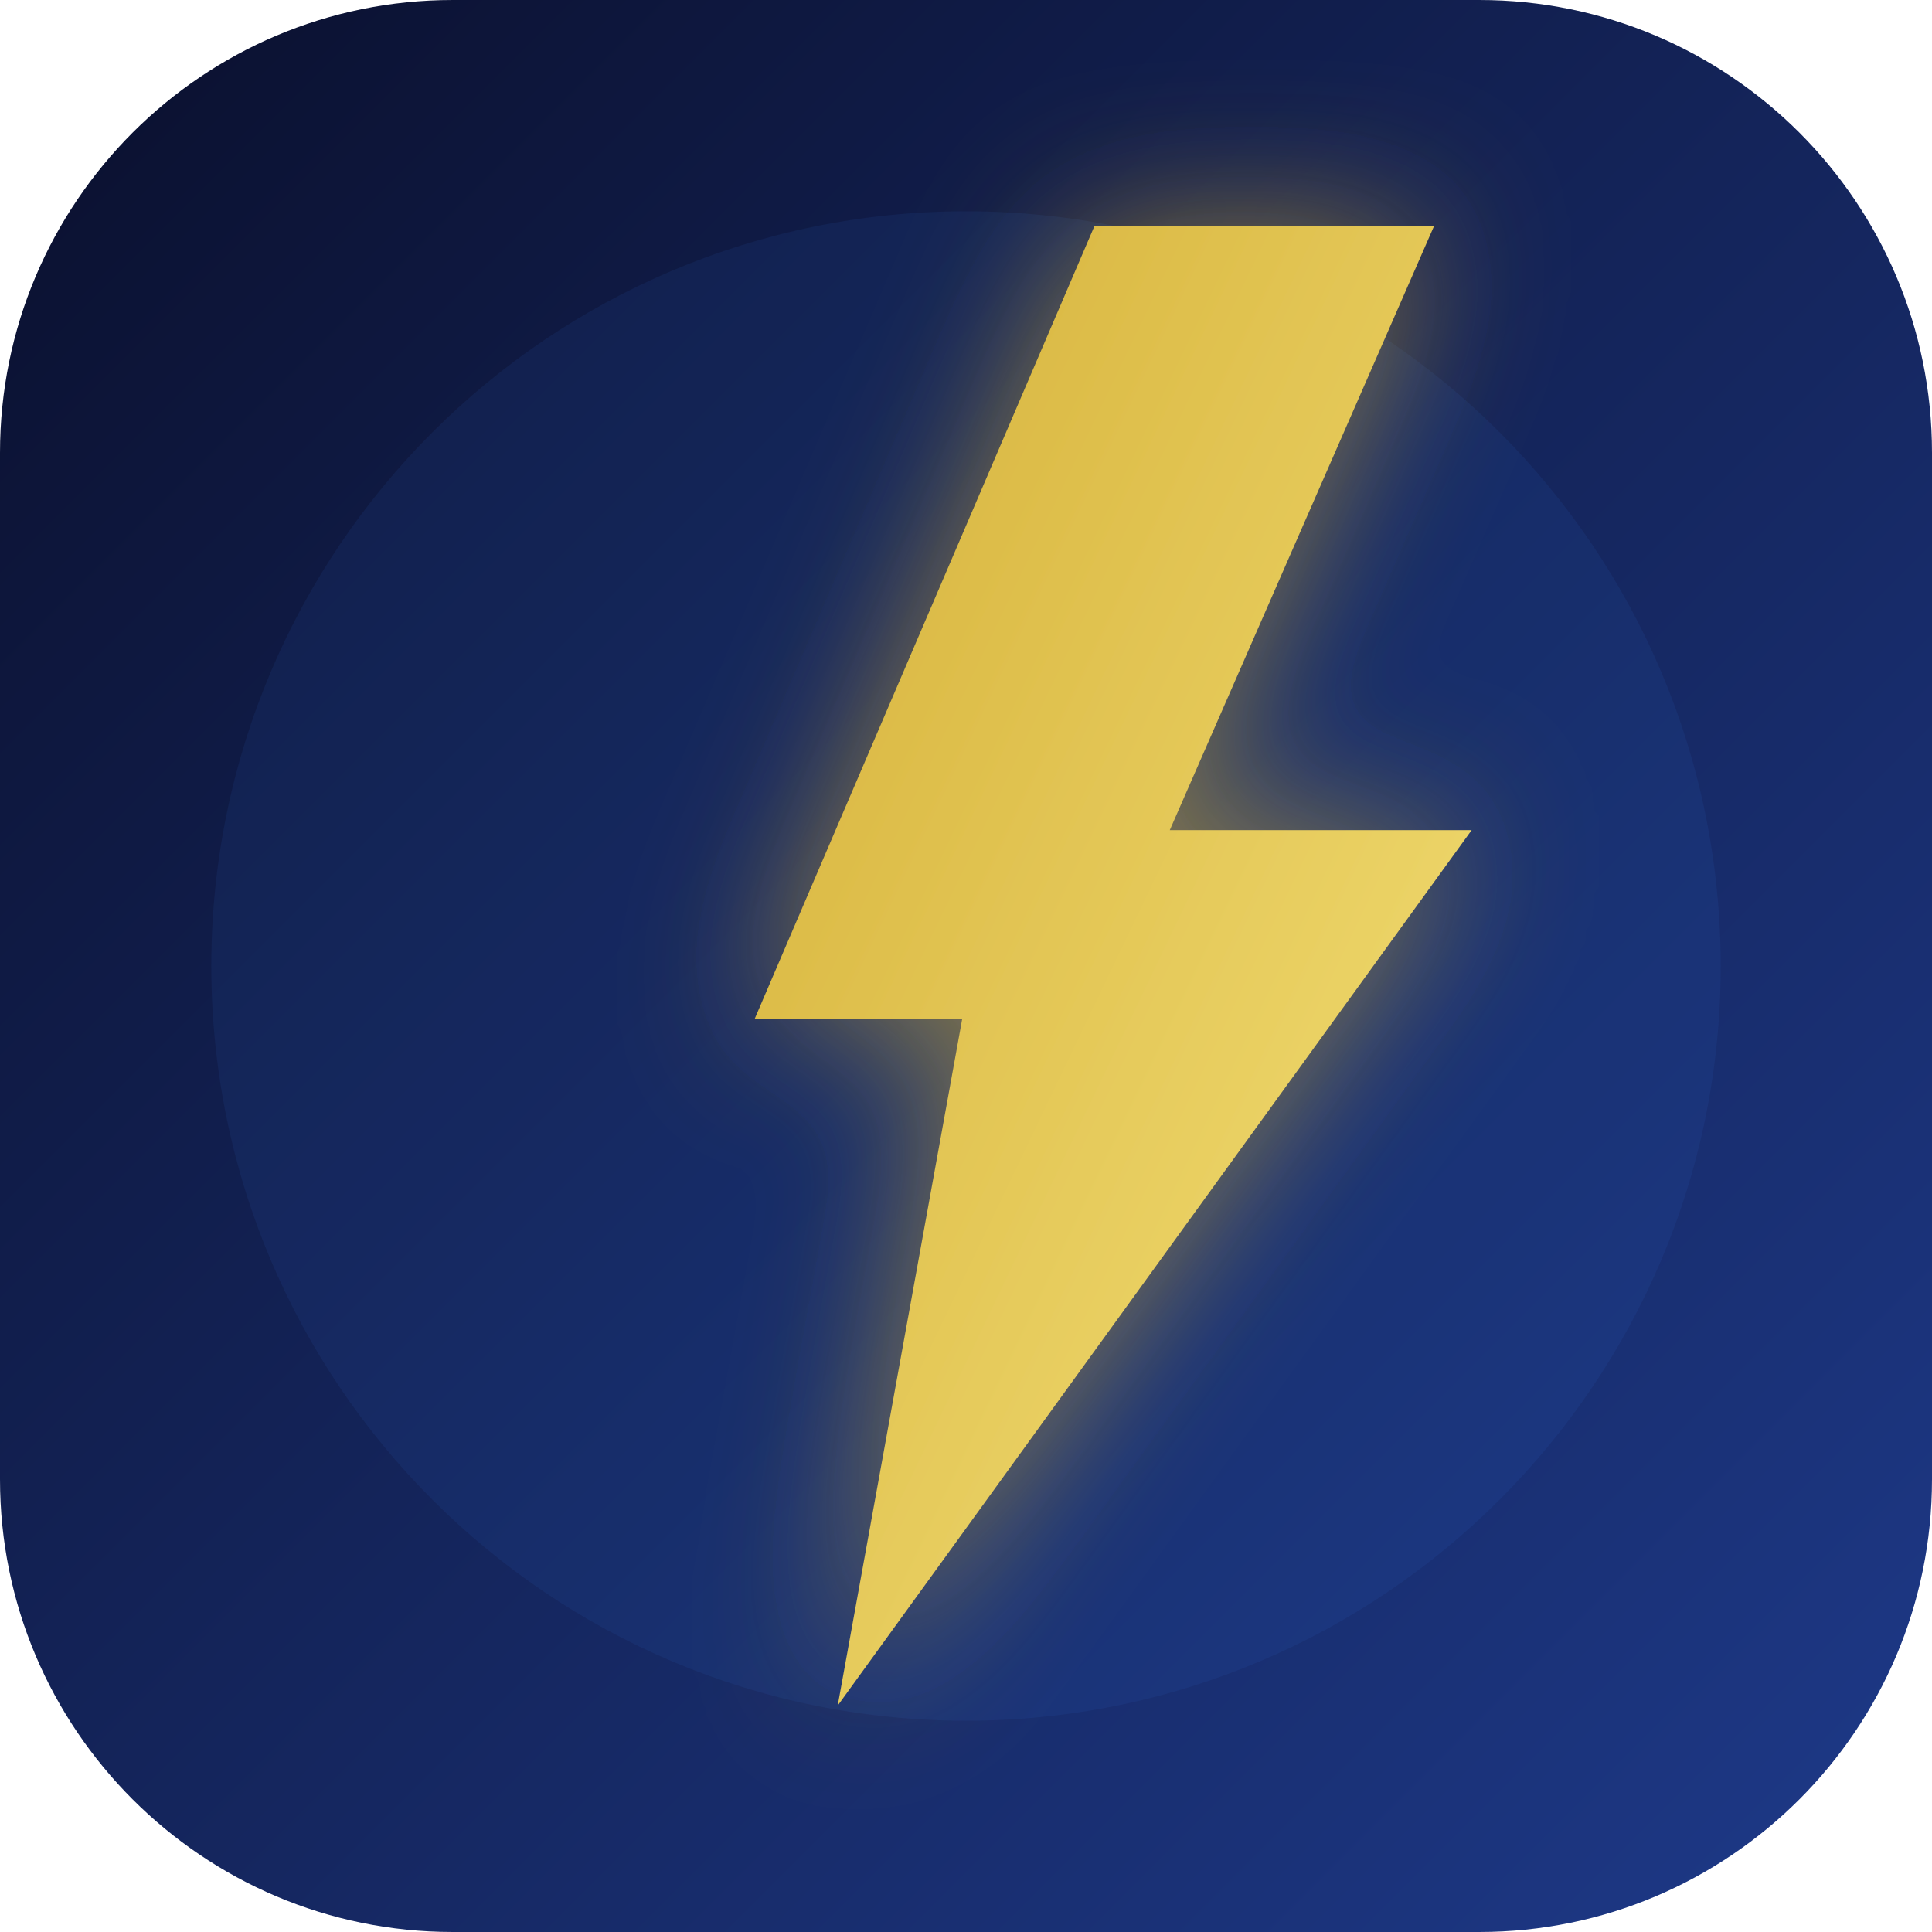
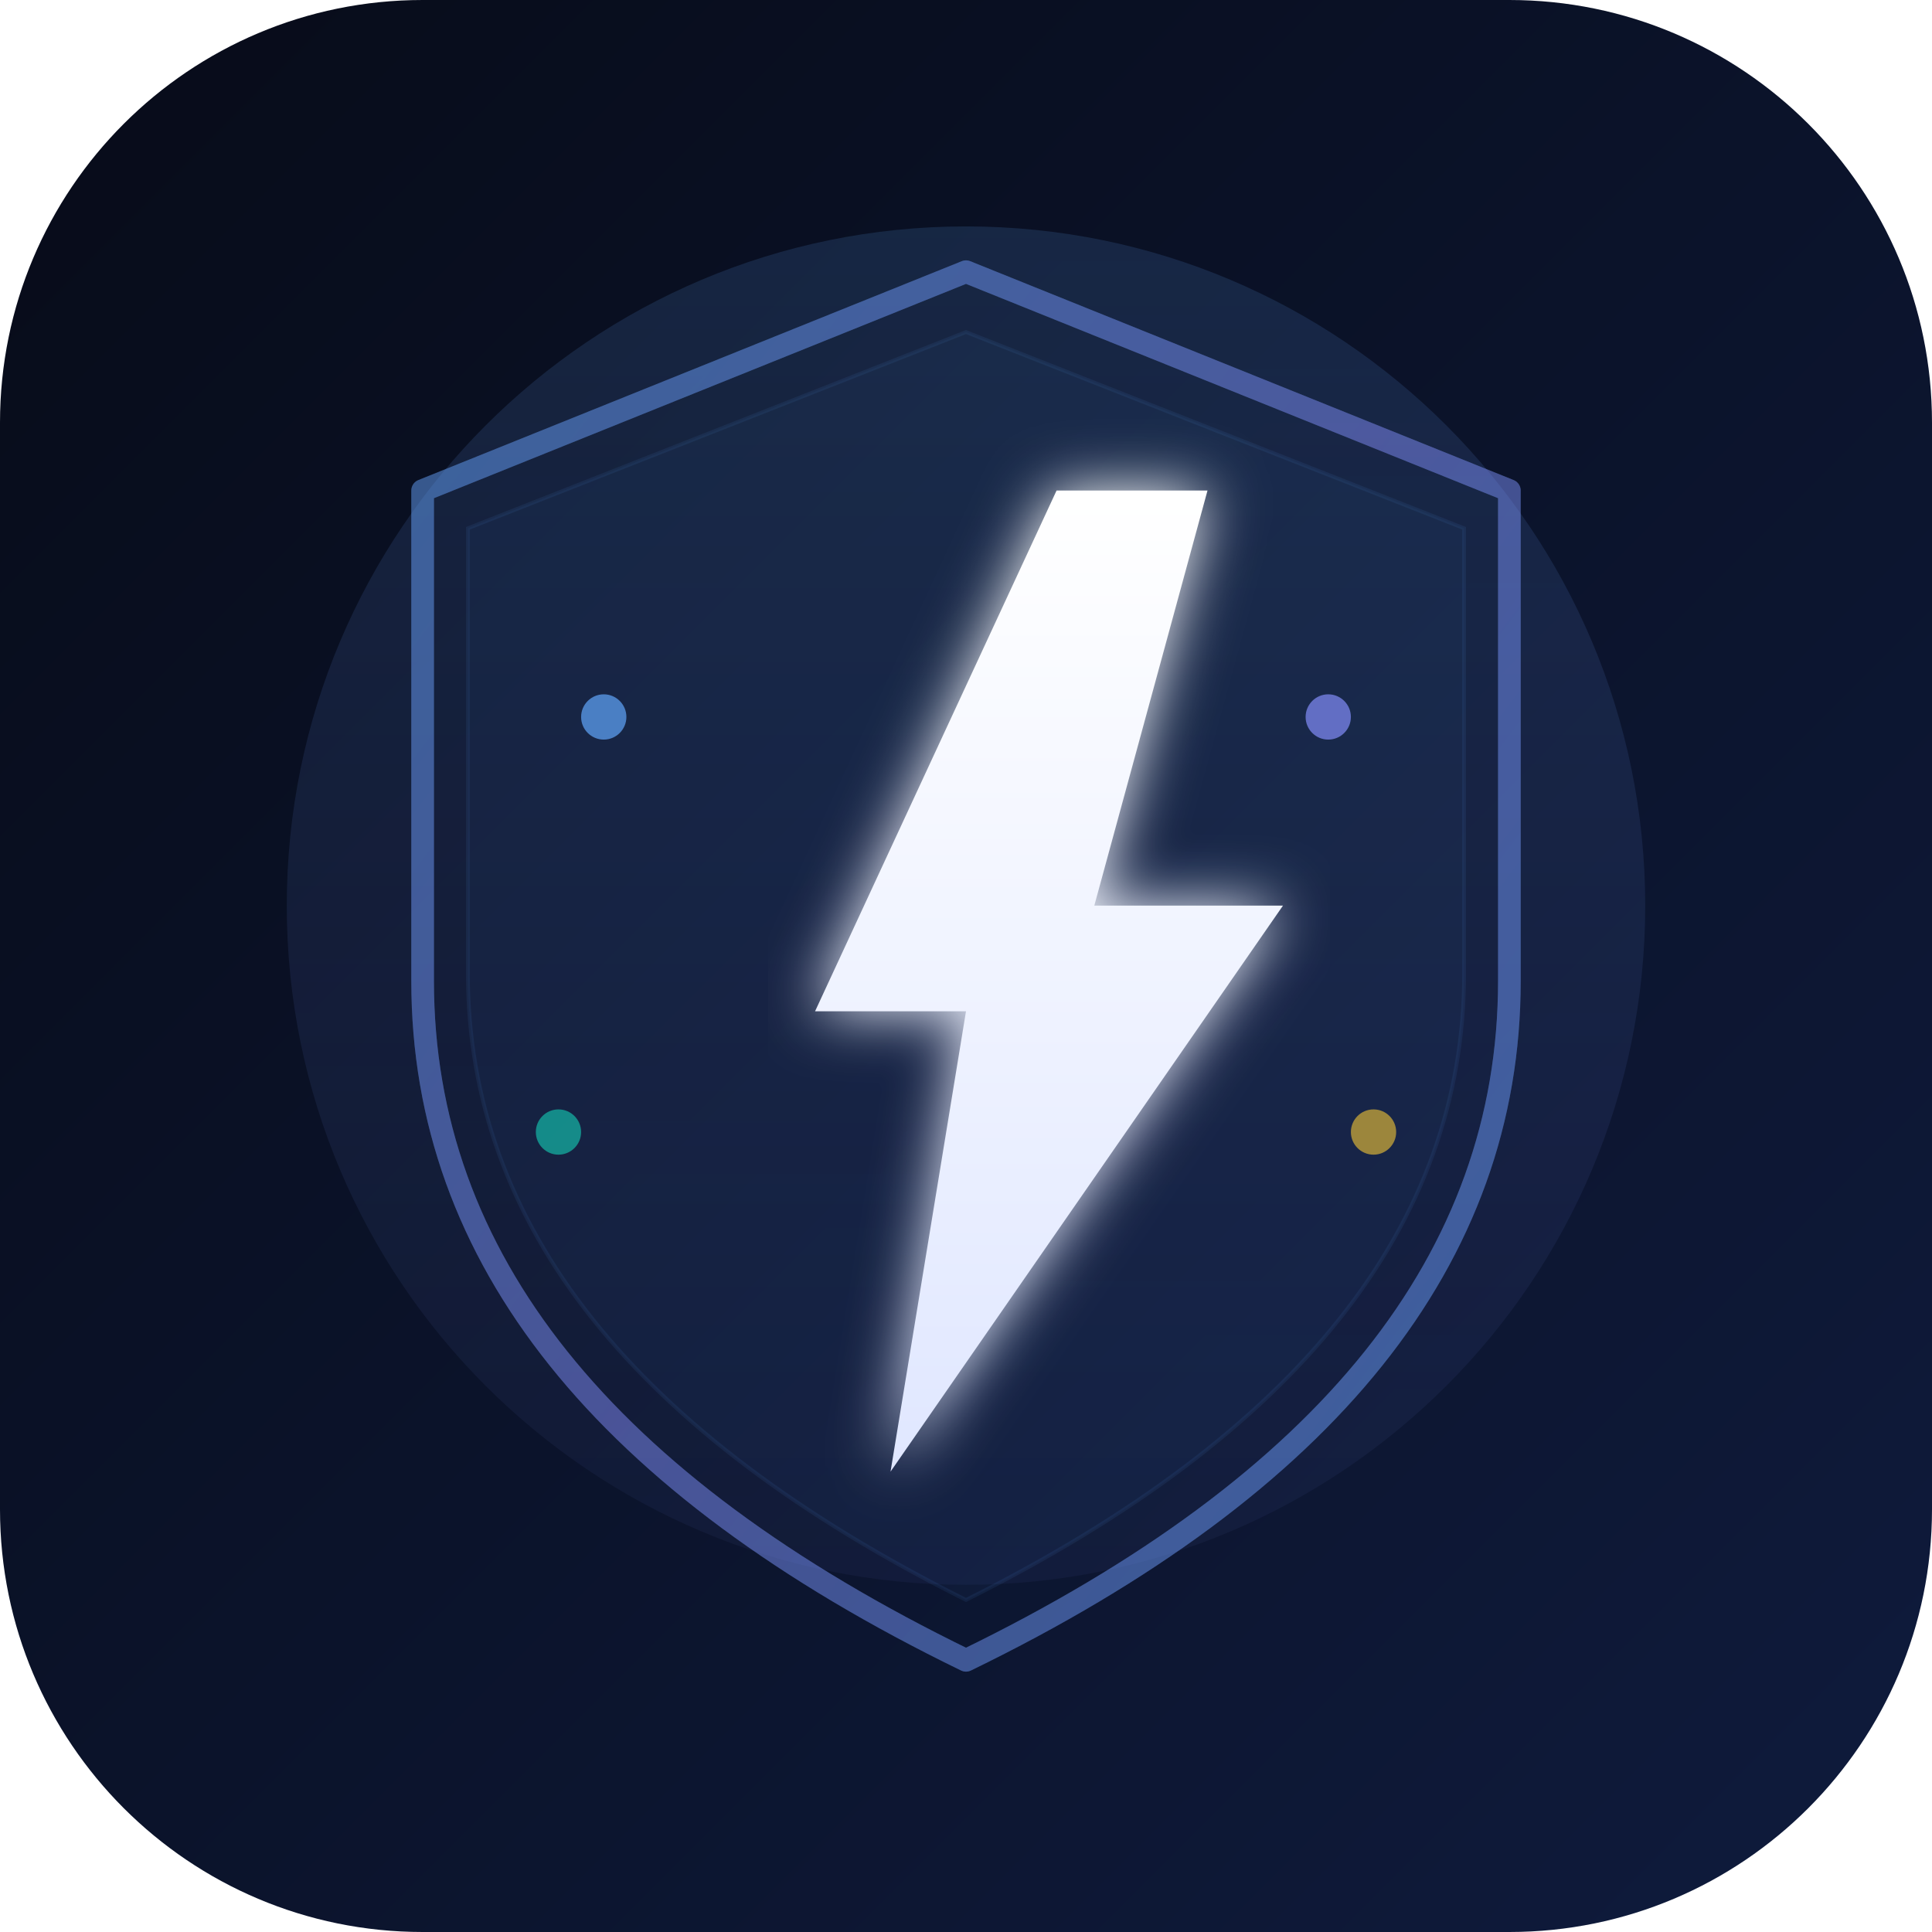
<svg xmlns="http://www.w3.org/2000/svg" viewBox="0 0 512 512" width="512" height="512">
  <defs>
    <linearGradient id="bg" x1="0%" y1="0%" x2="100%" y2="100%">
-       <stop offset="0%" stop-color="#0a0f2c" />
-       <stop offset="100%" stop-color="#1e3a8a" />
+       <stop offset="0%" stop-color="#070b18" />
+       <stop offset="100%" stop-color="#0f1b3d" />
    </linearGradient>
-     <linearGradient id="bolt" x1="0%" y1="0%" x2="100%" y2="100%">
-       <stop offset="0%" stop-color="#d4af37" />
-       <stop offset="100%" stop-color="#f5e27a" />
+     <linearGradient id="glow" x1="0%" y1="0%" x2="0%" y2="100%">
+       <stop offset="0%" stop-color="#60a5fa" stop-opacity=".15" />
+       <stop offset="100%" stop-color="#818cf8" stop-opacity=".05" />
    </linearGradient>
+     <linearGradient id="shieldGrad" x1="0%" y1="0%" x2="100%" y2="100%">
+       <stop offset="0%" stop-color="#60a5fa" />
+       <stop offset="50%" stop-color="#818cf8" />
+       <stop offset="100%" stop-color="#60a5fa" />
+     </linearGradient>
+     <linearGradient id="boltGrad" x1="0%" y1="0%" x2="0%" y2="100%">
+       <stop offset="0%" stop-color="#ffffff" />
+       <stop offset="100%" stop-color="#e0e7ff" />
+     </linearGradient>
+     <filter id="boltGlow">
+       <feGaussianBlur in="SourceGraphic" stdDeviation="8" result="blur" />
+       <feComposite in="SourceGraphic" in2="blur" operator="over" />
+     </filter>
+     <filter id="outerGlow">
+       <feGaussianBlur in="SourceAlpha" stdDeviation="12" />
+       <feFlood flood-color="#60a5fa" flood-opacity="0.3" />
+       <feComposite in2="SourceAlpha" operator="in" />
+       <feMerge>
+         <feMergeNode />
+         <feMergeNode in="SourceGraphic" />
+       </feMerge>
+     </filter>
  </defs>
-   <rect width="512" height="512" rx="120" fill="url(#bg)" />
-   <circle cx="256" cy="256" r="200" fill="rgba(59,130,246,0.08)" />
-   <path d="M 290 60 L 200 270 L 255 270 L 222 452 L 390 220 L 310 220 L 380 60 Z" fill="url(#bolt)" filter="drop-shadow(0 0 20px rgba(212,175,55,0.6))" />
+   <rect width="512" height="512" rx="112" fill="url(#bg)" />
+   <circle cx="256" cy="240" r="180" fill="url(#glow)" />
+   <path d="M256 72 L400 130 L400 260 Q400 370 256 440 Q112 370 112 260 L112 130 Z" fill="none" stroke="url(#shieldGrad)" stroke-width="6" stroke-linejoin="round" opacity=".5" filter="url(#outerGlow)" />
+   <path d="M256 88 L388 140 L388 258 Q388 358 256 424 Q124 358 124 258 L124 140 Z" fill="rgba(96,165,250,0.04)" stroke="rgba(96,165,250,0.08)" stroke-width="1" />
+   <path d="M280 130 L216 268 L256 268 L236 390 L340 240 L290 240 L320 130 Z" fill="url(#boltGrad)" filter="url(#boltGlow)" />
+   <circle cx="160" cy="190" r="6" fill="#60a5fa" opacity=".7" />
+   <circle cx="352" cy="190" r="6" fill="#818cf8" opacity=".7" />
+   <circle cx="148" cy="300" r="6" fill="#14b8a6" opacity=".7" />
+   <circle cx="364" cy="300" r="6" fill="#d4af37" opacity=".7" />
</svg>
